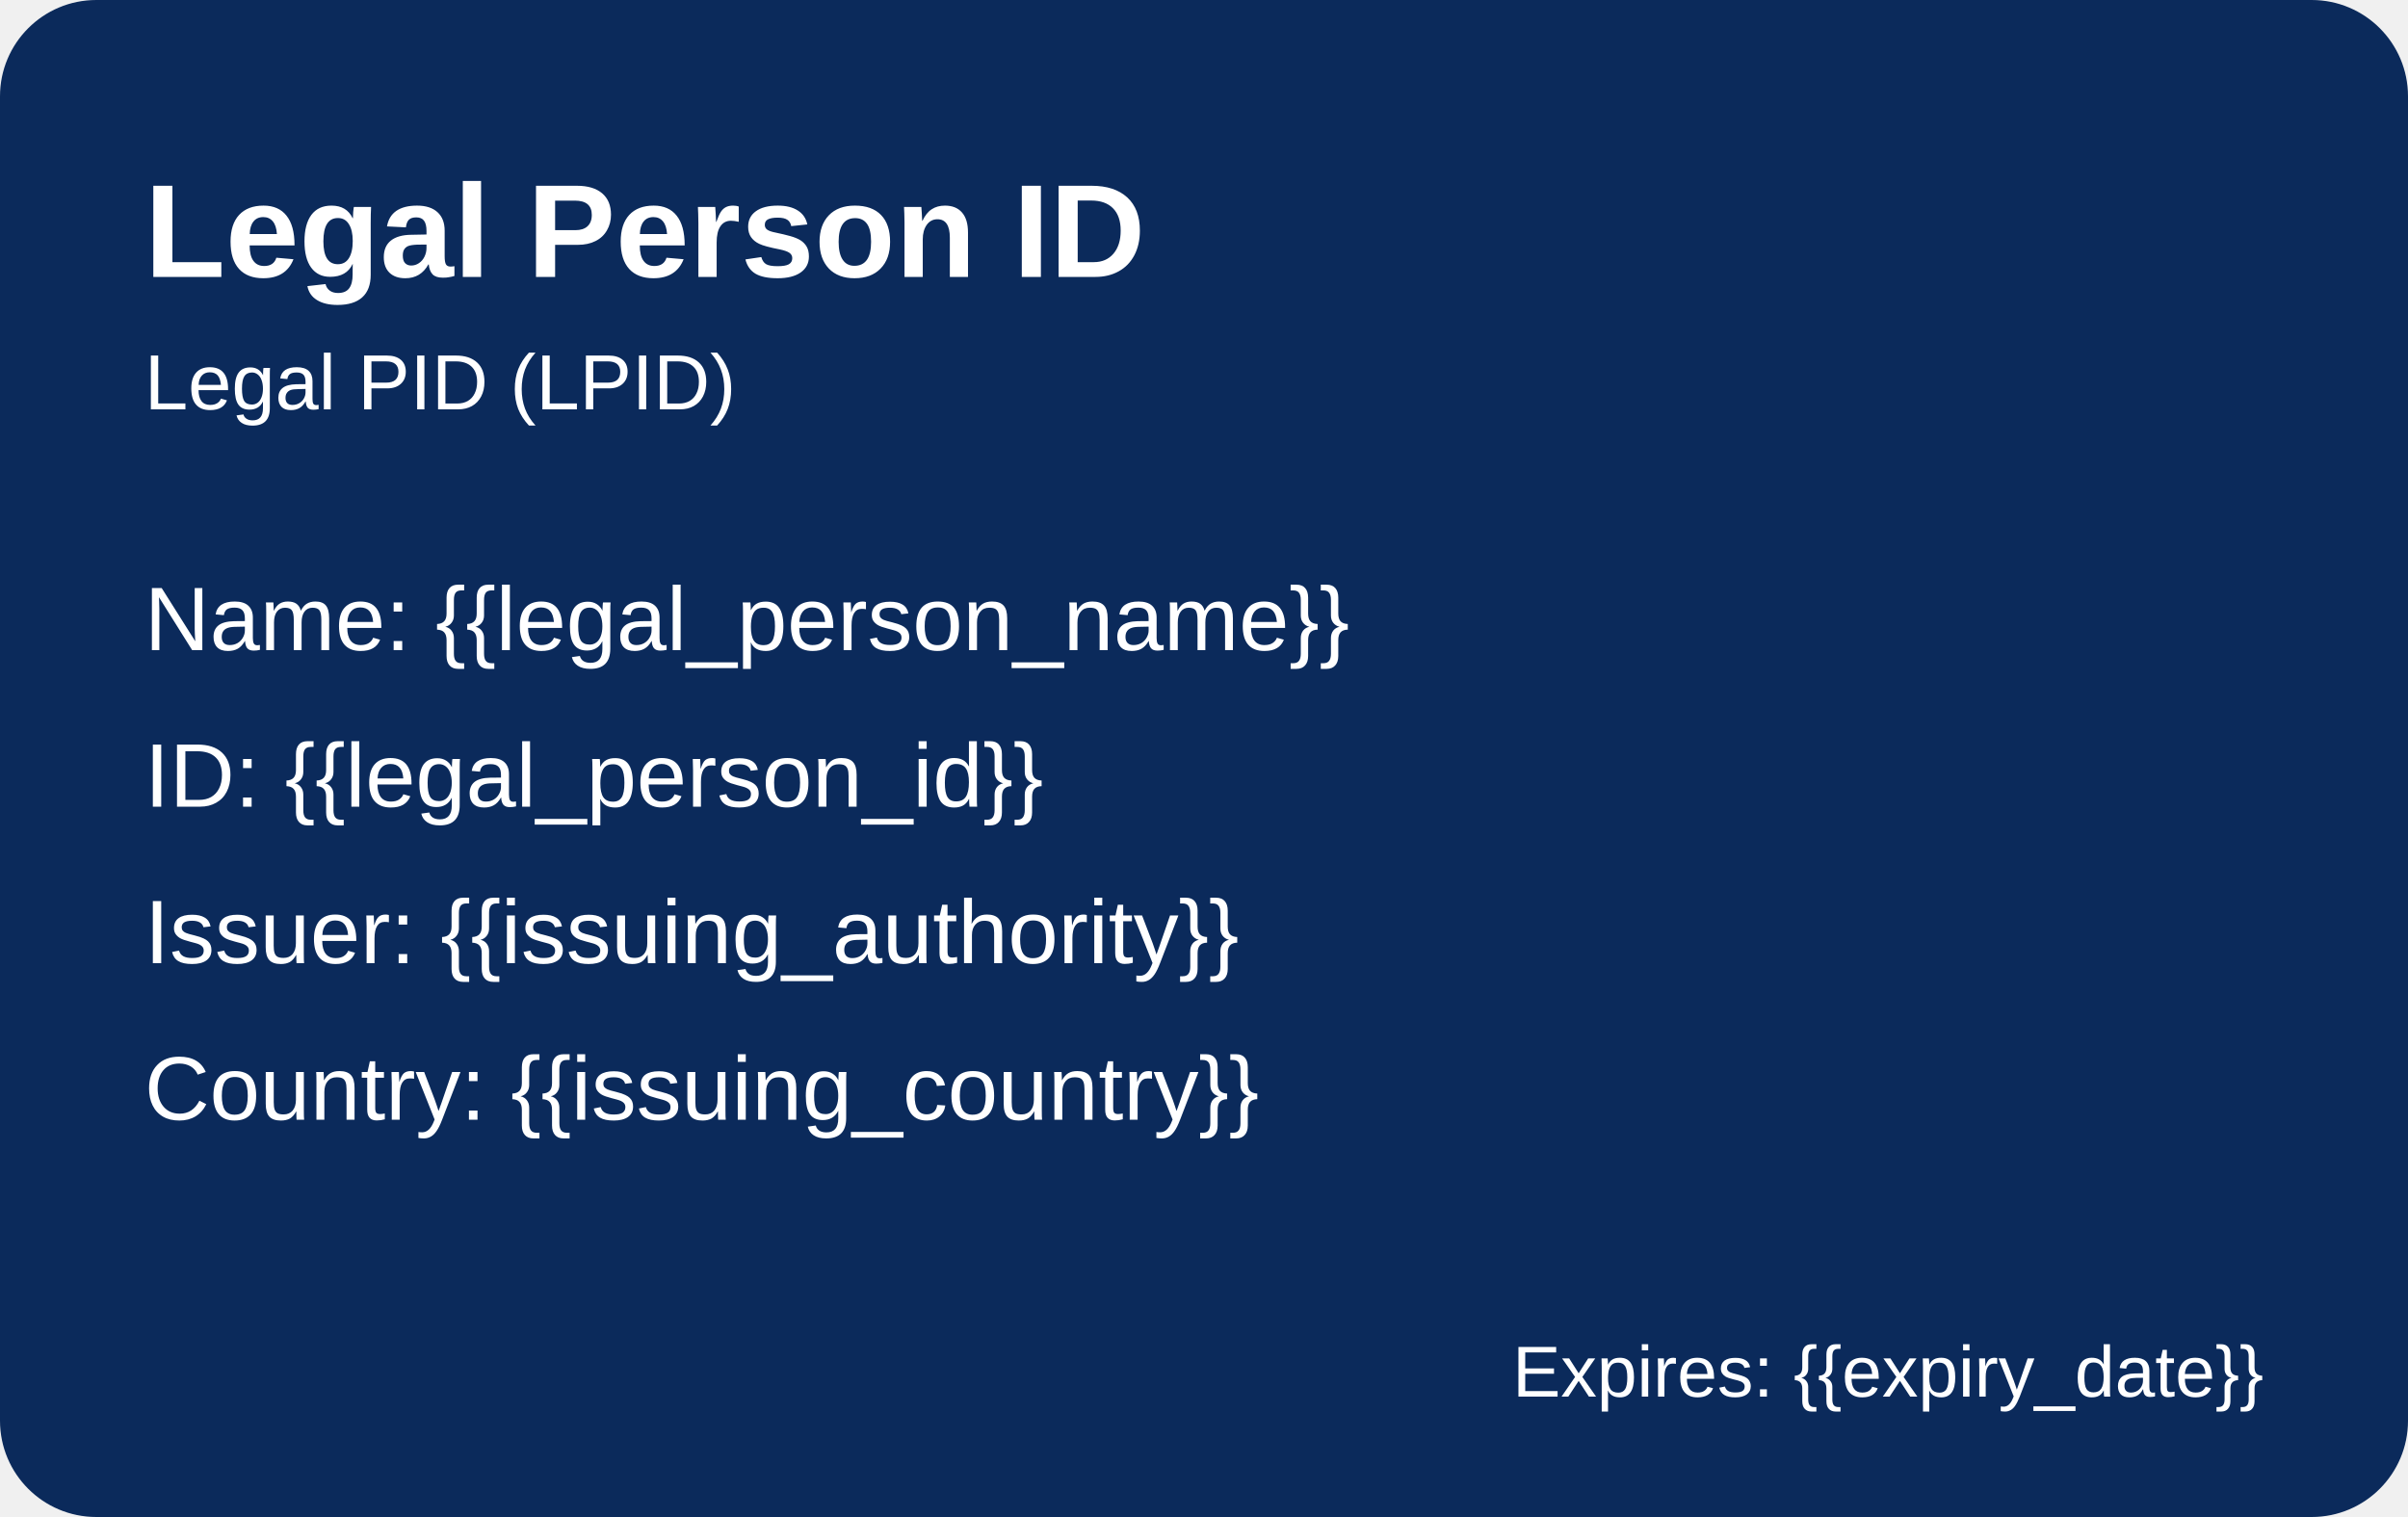
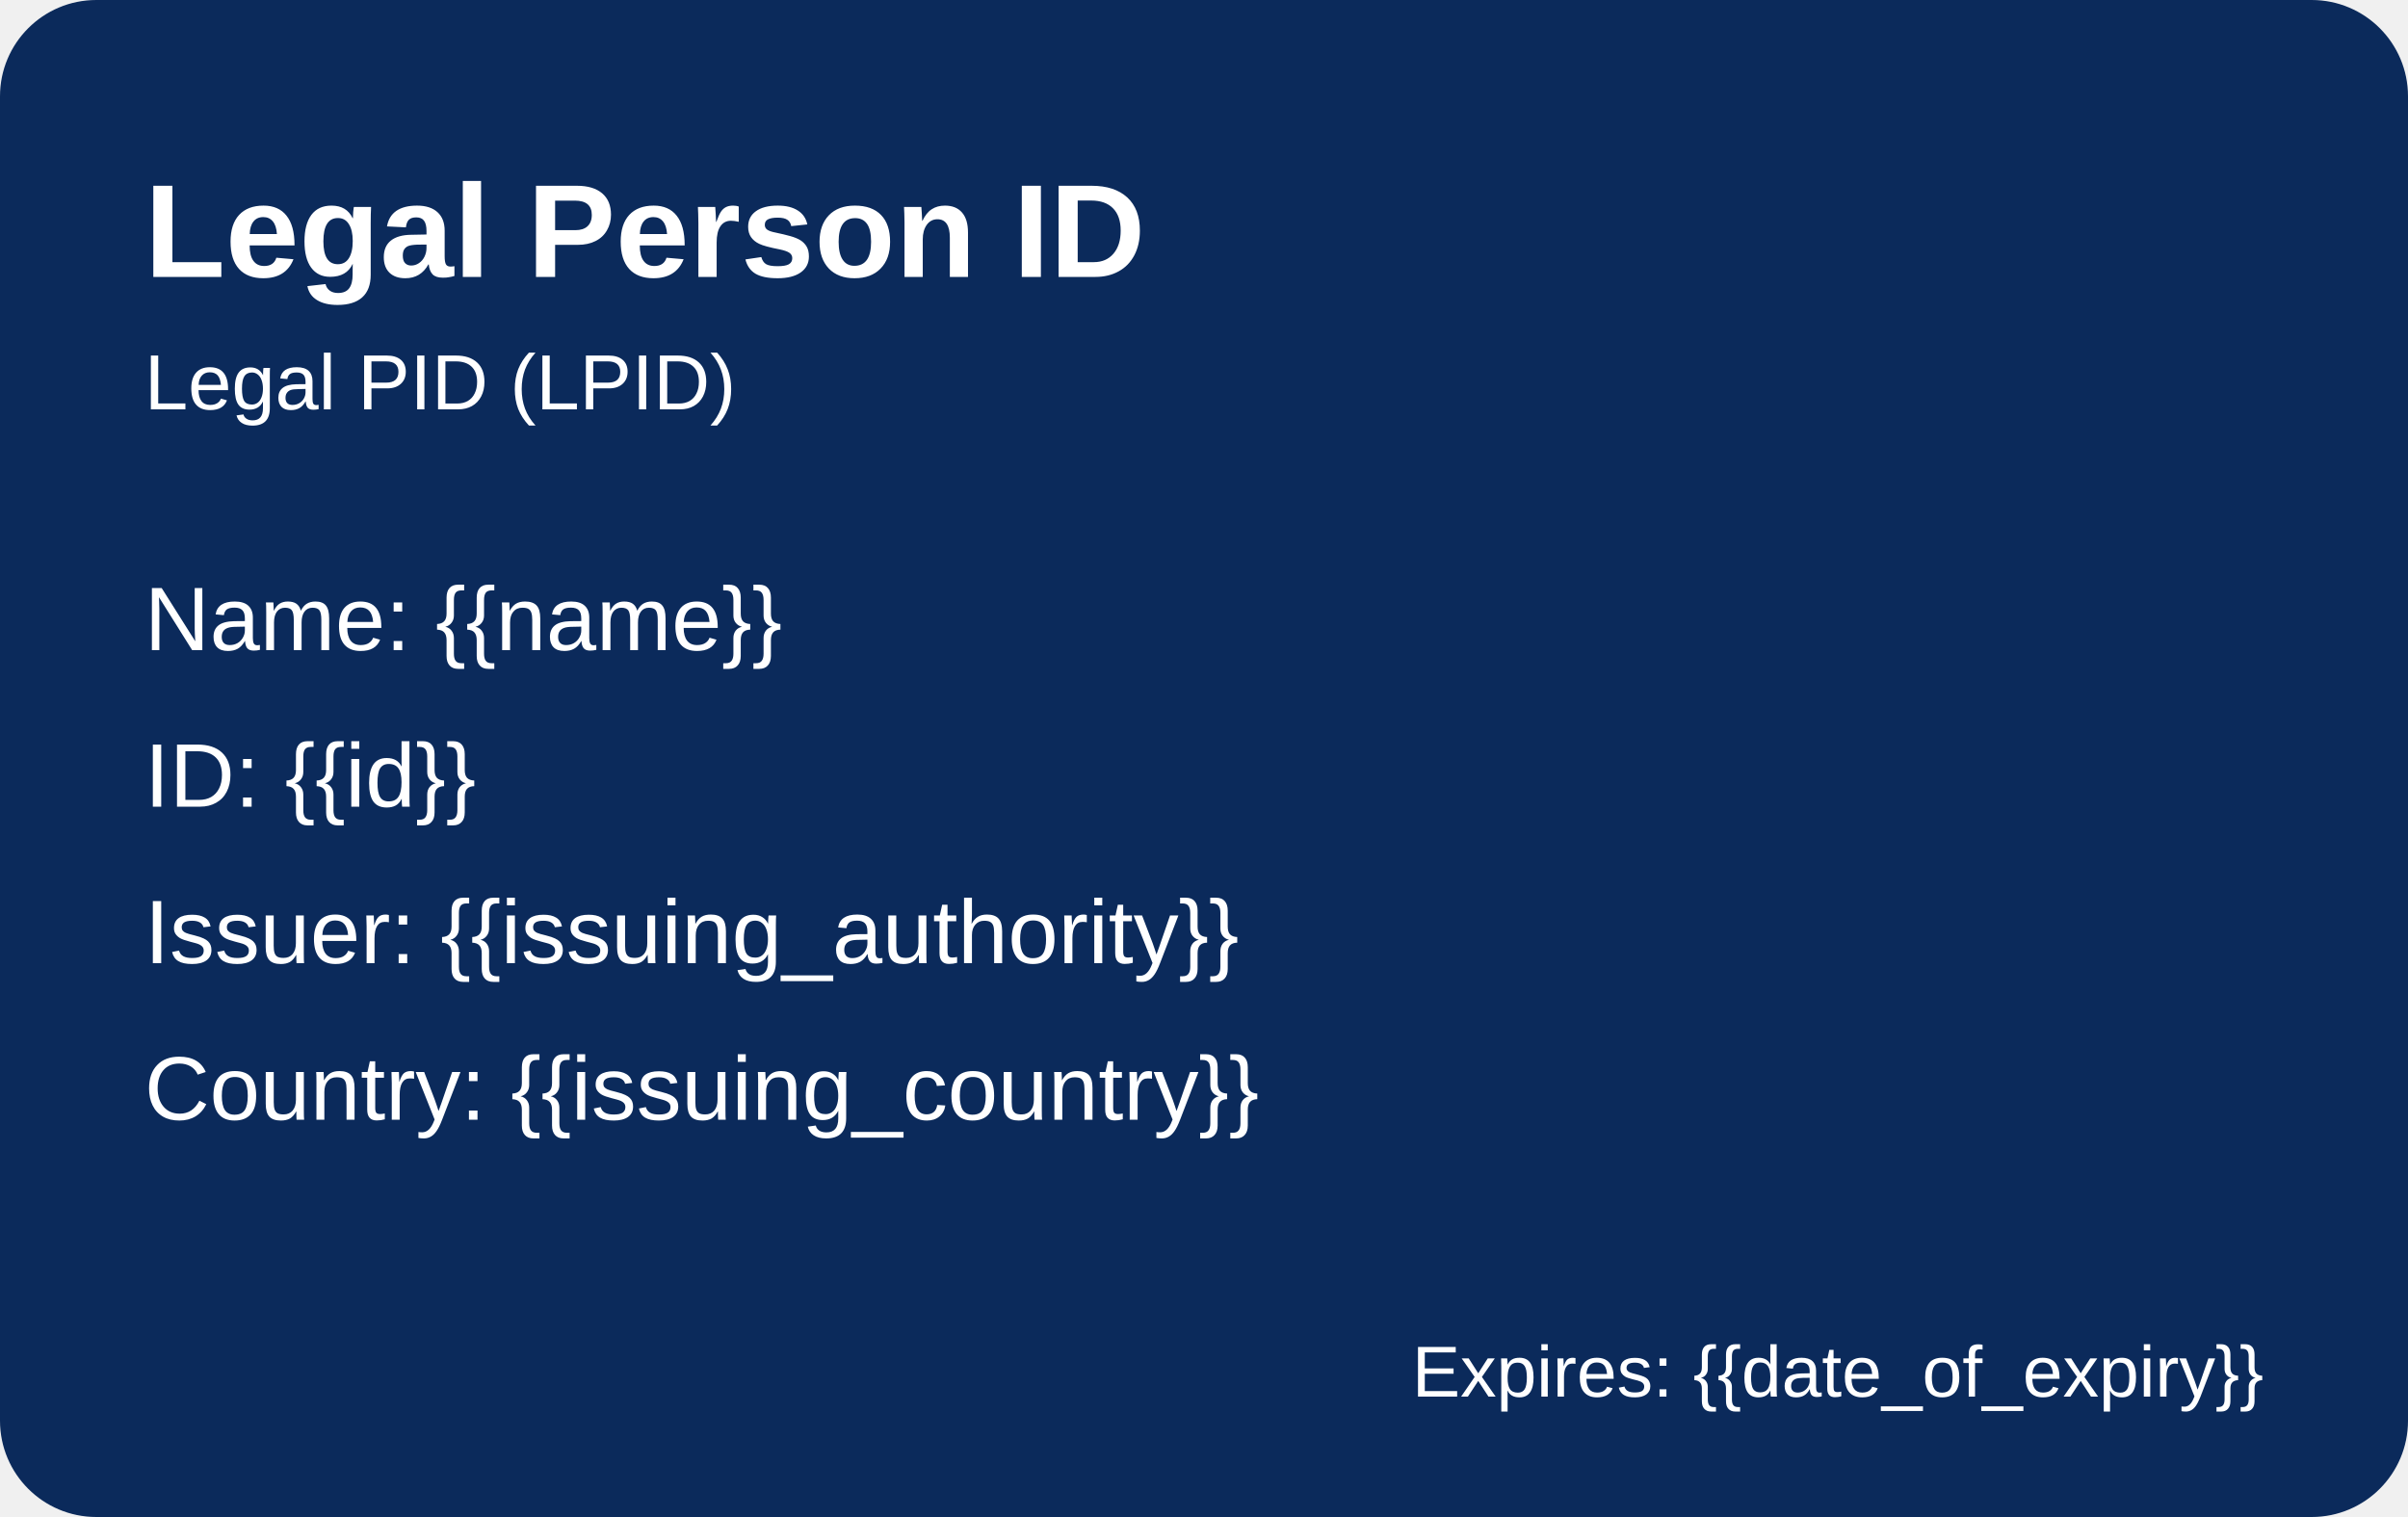
<svg xmlns="http://www.w3.org/2000/svg" width="400" height="252" viewBox="0 0 400 252">
  <rect width="400" height="252" rx="16" ry="16" fill="#0B2A5B" />
  <text x="24" y="46" font-family="Arial, Helvetica, sans-serif" font-size="22" font-weight="bold" fill="#FFFFFF">Legal Person ID</text>
  <text x="24" y="68" font-family="Arial, Helvetica, sans-serif" font-size="13" fill="#FFFFFF">Legal PID (LPID)</text>
-   <text x="24" y="108" font-family="Arial, Helvetica, sans-serif" font-size="15" fill="#FFFFFF">Name: {{legal_person_name}}</text>
-   <text x="24" y="134" font-family="Arial, Helvetica, sans-serif" font-size="15" fill="#FFFFFF">ID: {{legal_person_id}}</text>
+   <text x="24" y="108" font-family="Arial, Helvetica, sans-serif" font-size="15" fill="#FFFFFF">Name: {{name}}</text>
+   <text x="24" y="134" font-family="Arial, Helvetica, sans-serif" font-size="15" fill="#FFFFFF">ID: {{id}}</text>
  <text x="24" y="160" font-family="Arial, Helvetica, sans-serif" font-size="15" fill="#FFFFFF">Issuer: {{issuing_authority}}</text>
  <text x="24" y="186" font-family="Arial, Helvetica, sans-serif" font-size="15" fill="#FFFFFF">Country: {{issuing_country}}</text>
-   <text x="376" y="232" text-anchor="end" font-family="Arial, Helvetica, sans-serif" font-size="12" fill="#FFFFFF">Expires: {{expiry_date}}</text>
+   <text x="376" y="232" text-anchor="end" font-family="Arial, Helvetica, sans-serif" font-size="12" fill="#FFFFFF">Expires: {{date_of_expiry}}</text>
</svg>
